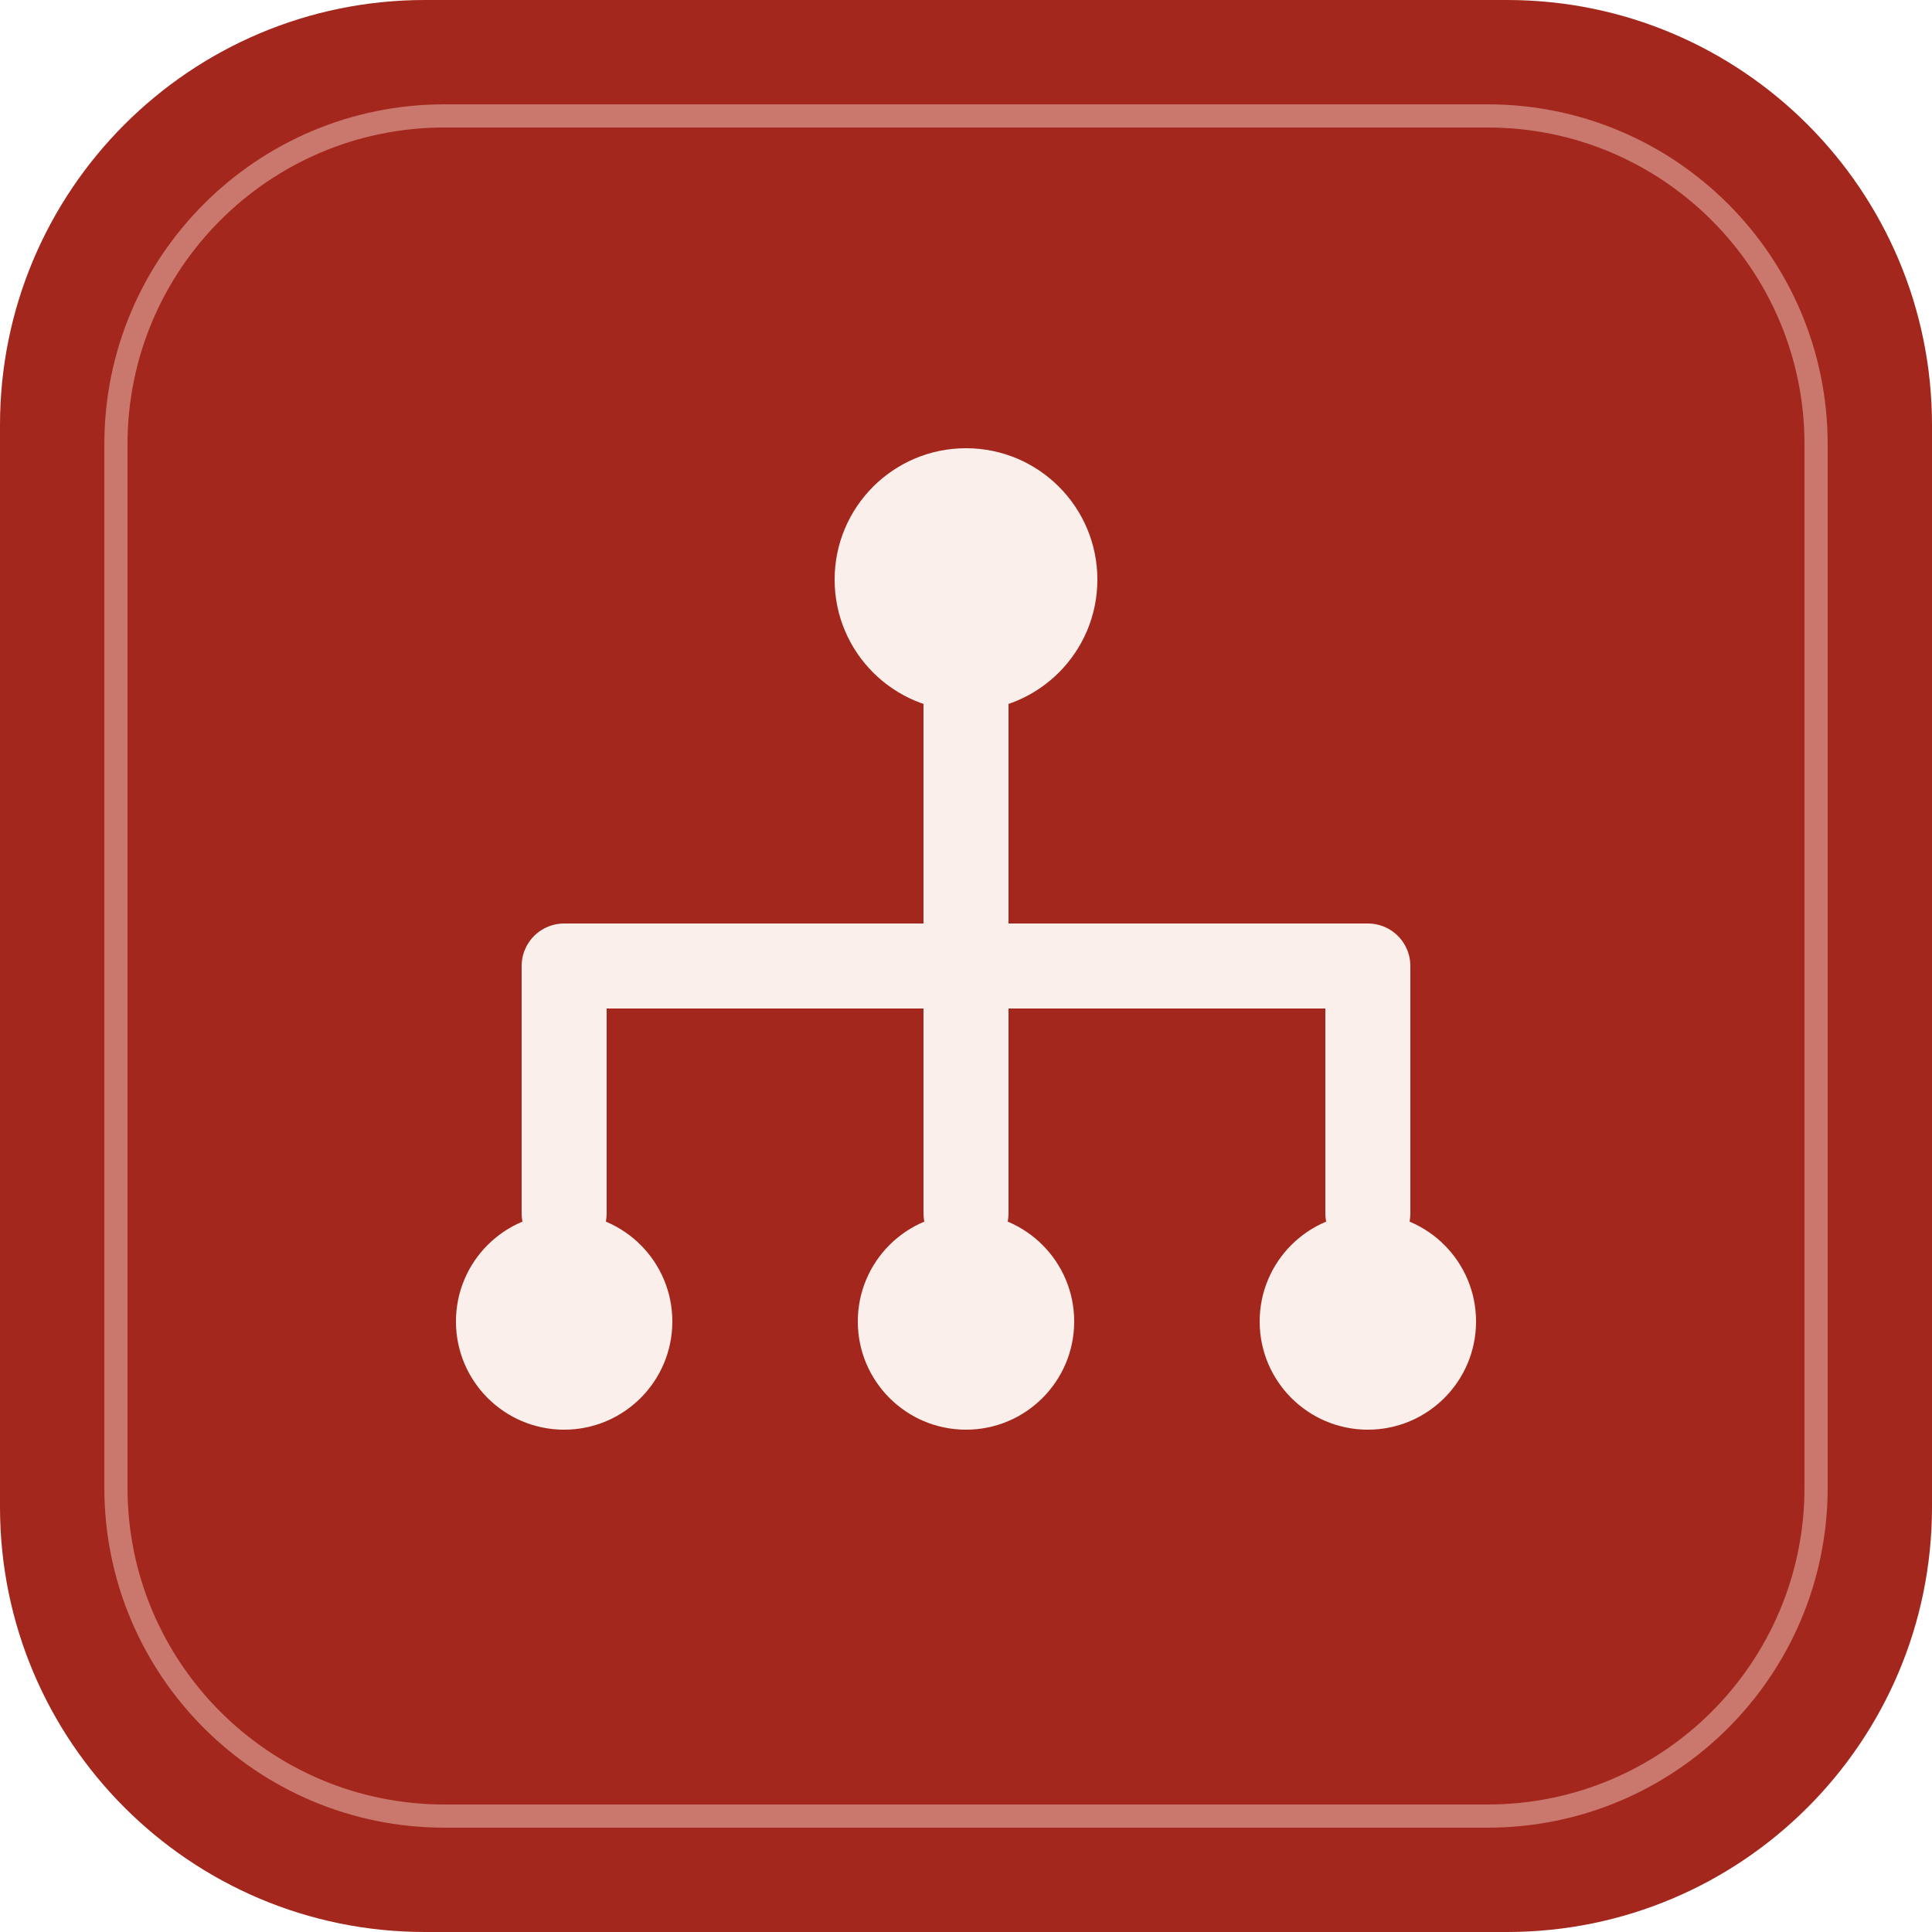
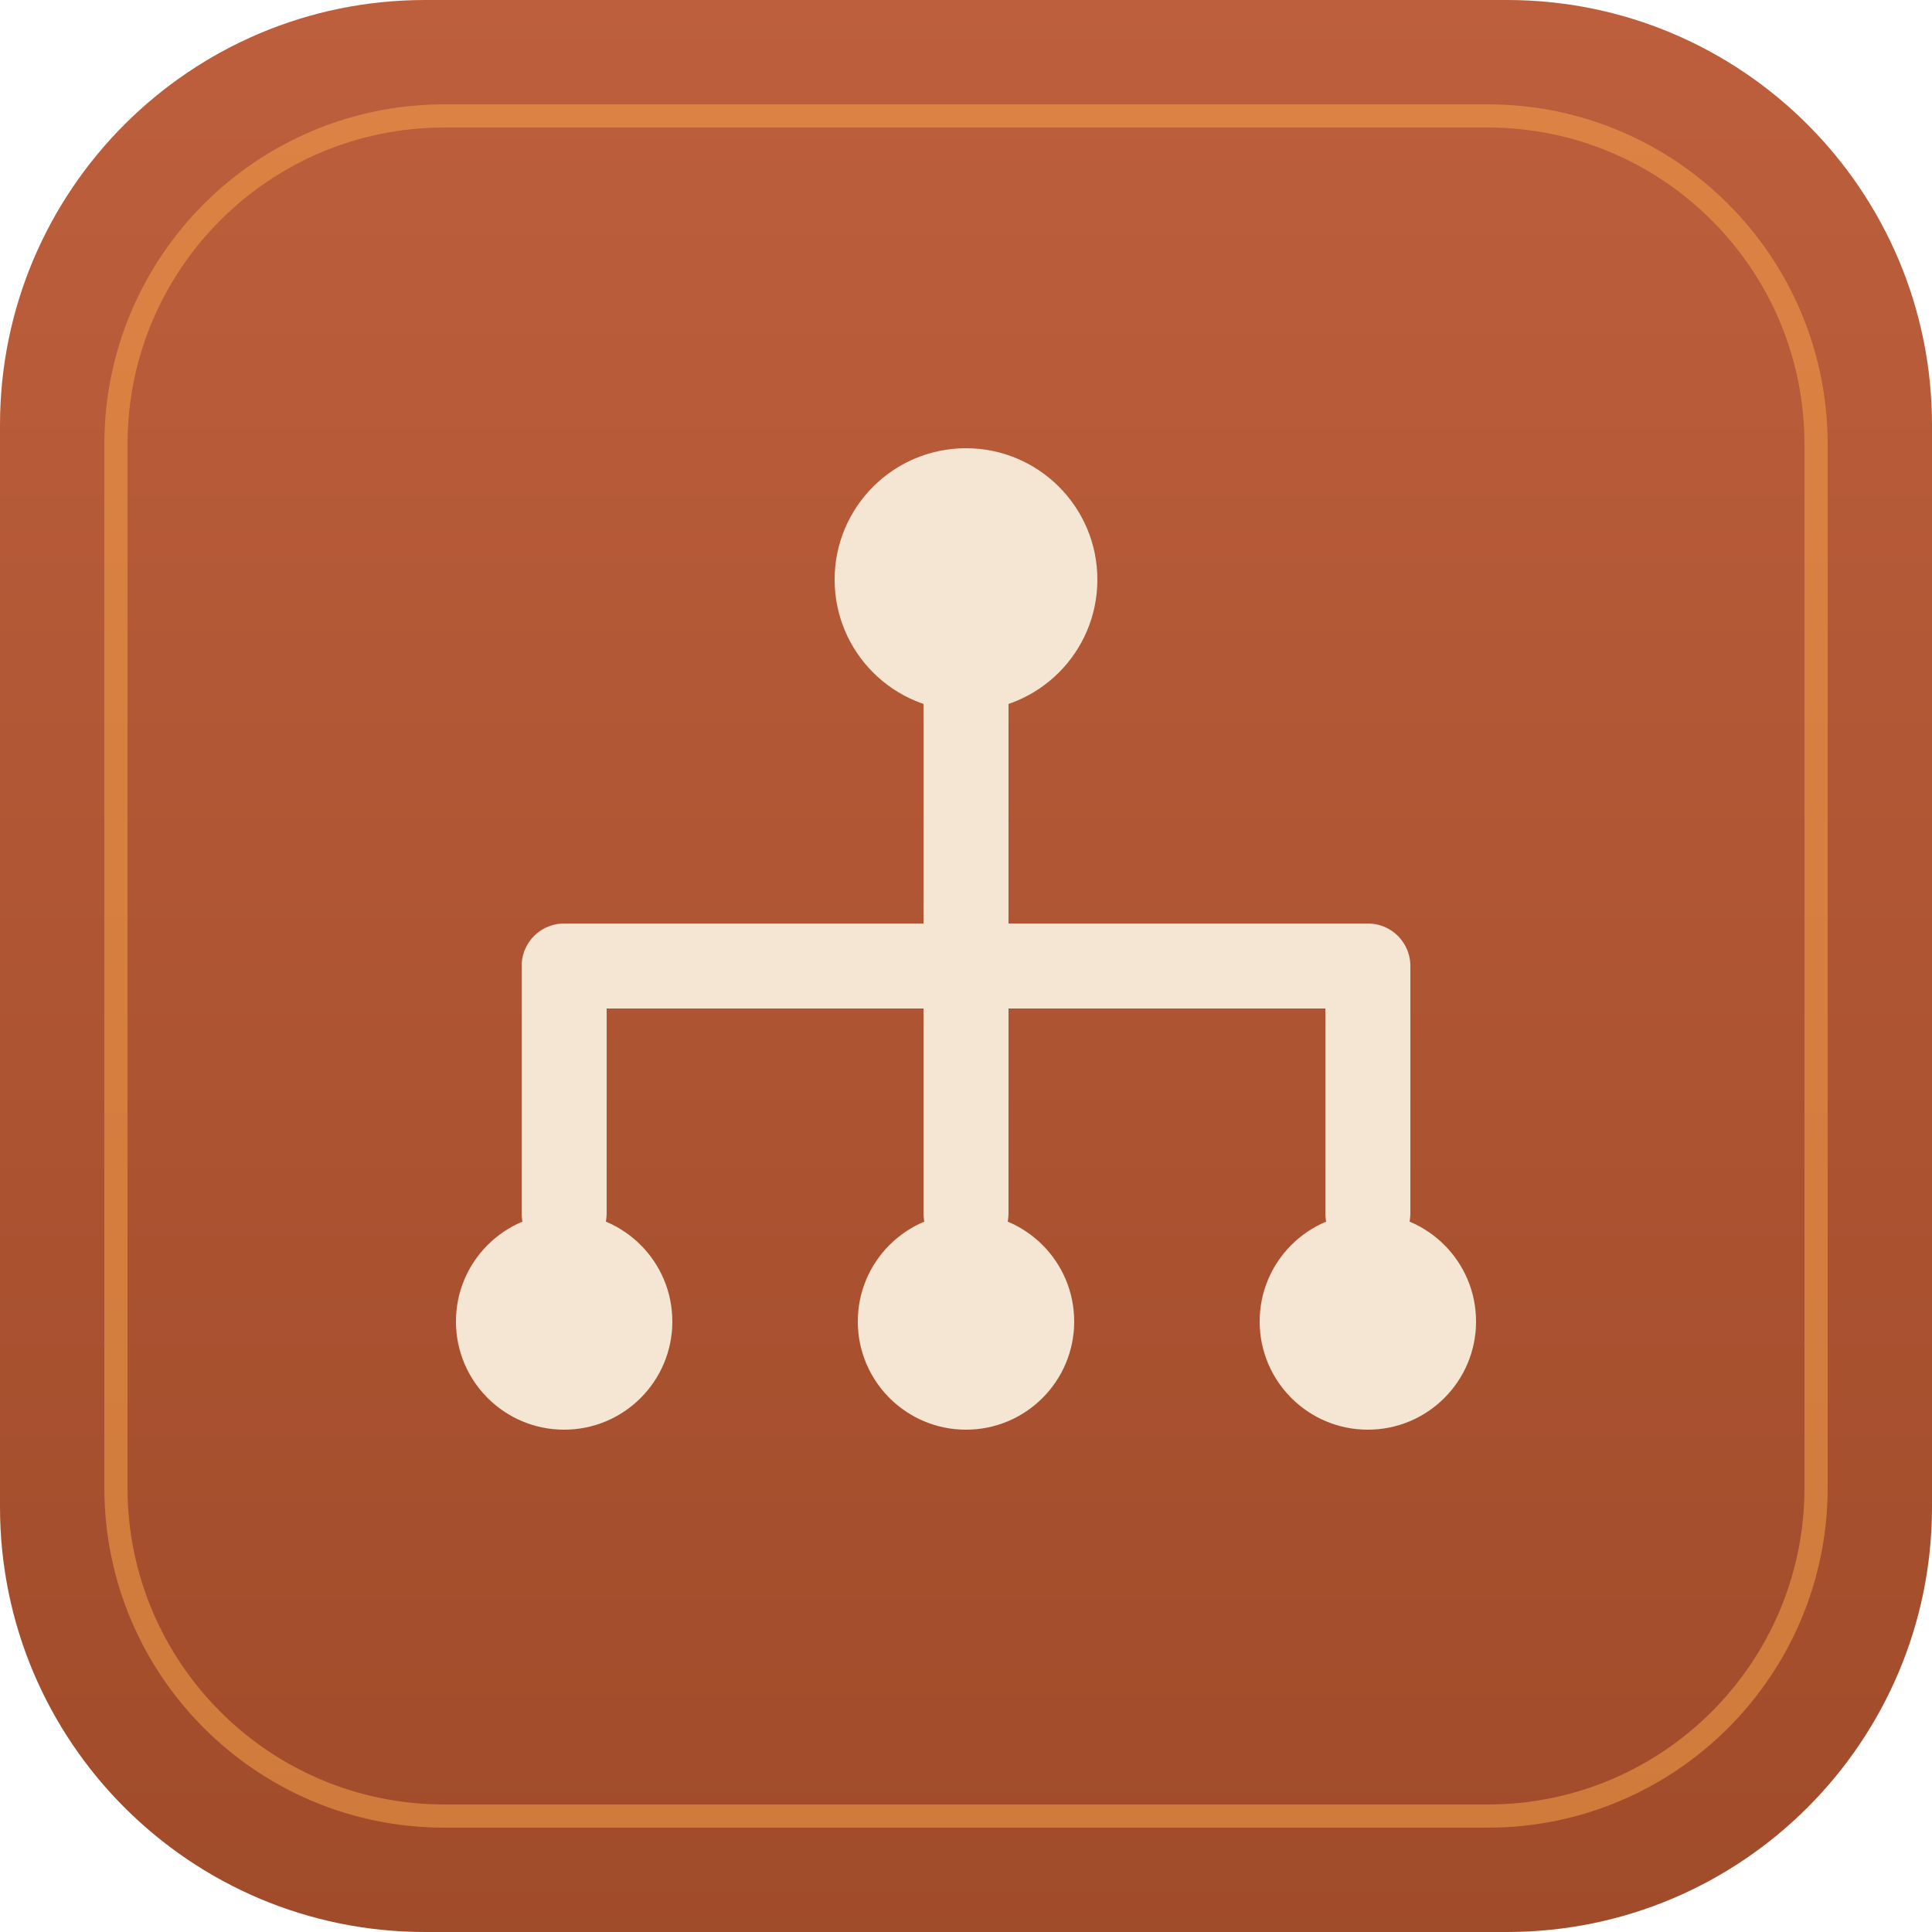
<svg xmlns="http://www.w3.org/2000/svg" width="64" height="64" viewBox="0 0 64 64">
  <defs>
    <linearGradient id="g" x1="0" y1="0" x2="0" y2="1">
-       <stop offset="0" stop-color="#a3271c" />
-       <stop offset="1" stop-color="#7d1d15" />
+       <stop offset="0" stop-color="#bd5f3c" />
+       <stop offset="1" stop-color="#a04b2a" />
    </linearGradient>
  </defs>
-   <rect width="64" height="64" rx="14.08" fill="#a3271c" />
-   <rect x="3.84" y="3.84" width="56.32" height="56.32" rx="10.88" fill="none" stroke="#e9b8ae" stroke-opacity="0.55" stroke-width="0.768" />
+   <rect width="64" height="64" rx="14.08" fill="url(#g)" />
+   <rect x="3.84" y="3.84" width="56.32" height="56.32" rx="10.88" fill="none" stroke="#f6a14b" stroke-opacity="0.55" stroke-width="0.768" />
  <g transform="translate(6.4,6.4)">
-     <g fill="none" stroke="#fbefec" stroke-width="2.816" stroke-linecap="round" stroke-linejoin="round">
+     <g fill="none" stroke="#f5e6d3" stroke-width="2.816" stroke-linecap="round" stroke-linejoin="round">
      <path d="M25.6 15.36 V25.6 M12.288 33.792 V25.6 H38.912 V33.792 M25.6 25.6 V33.792" />
    </g>
-     <g fill="#fbefec">
+     <g fill="#f5e6d3">
      <circle cx="25.6" cy="12.8" r="4.352" />
      <circle cx="12.288" cy="37.376" r="3.584" />
      <circle cx="25.6" cy="37.376" r="3.584" />
      <circle cx="38.912" cy="37.376" r="3.584" />
    </g>
  </g>
</svg>
